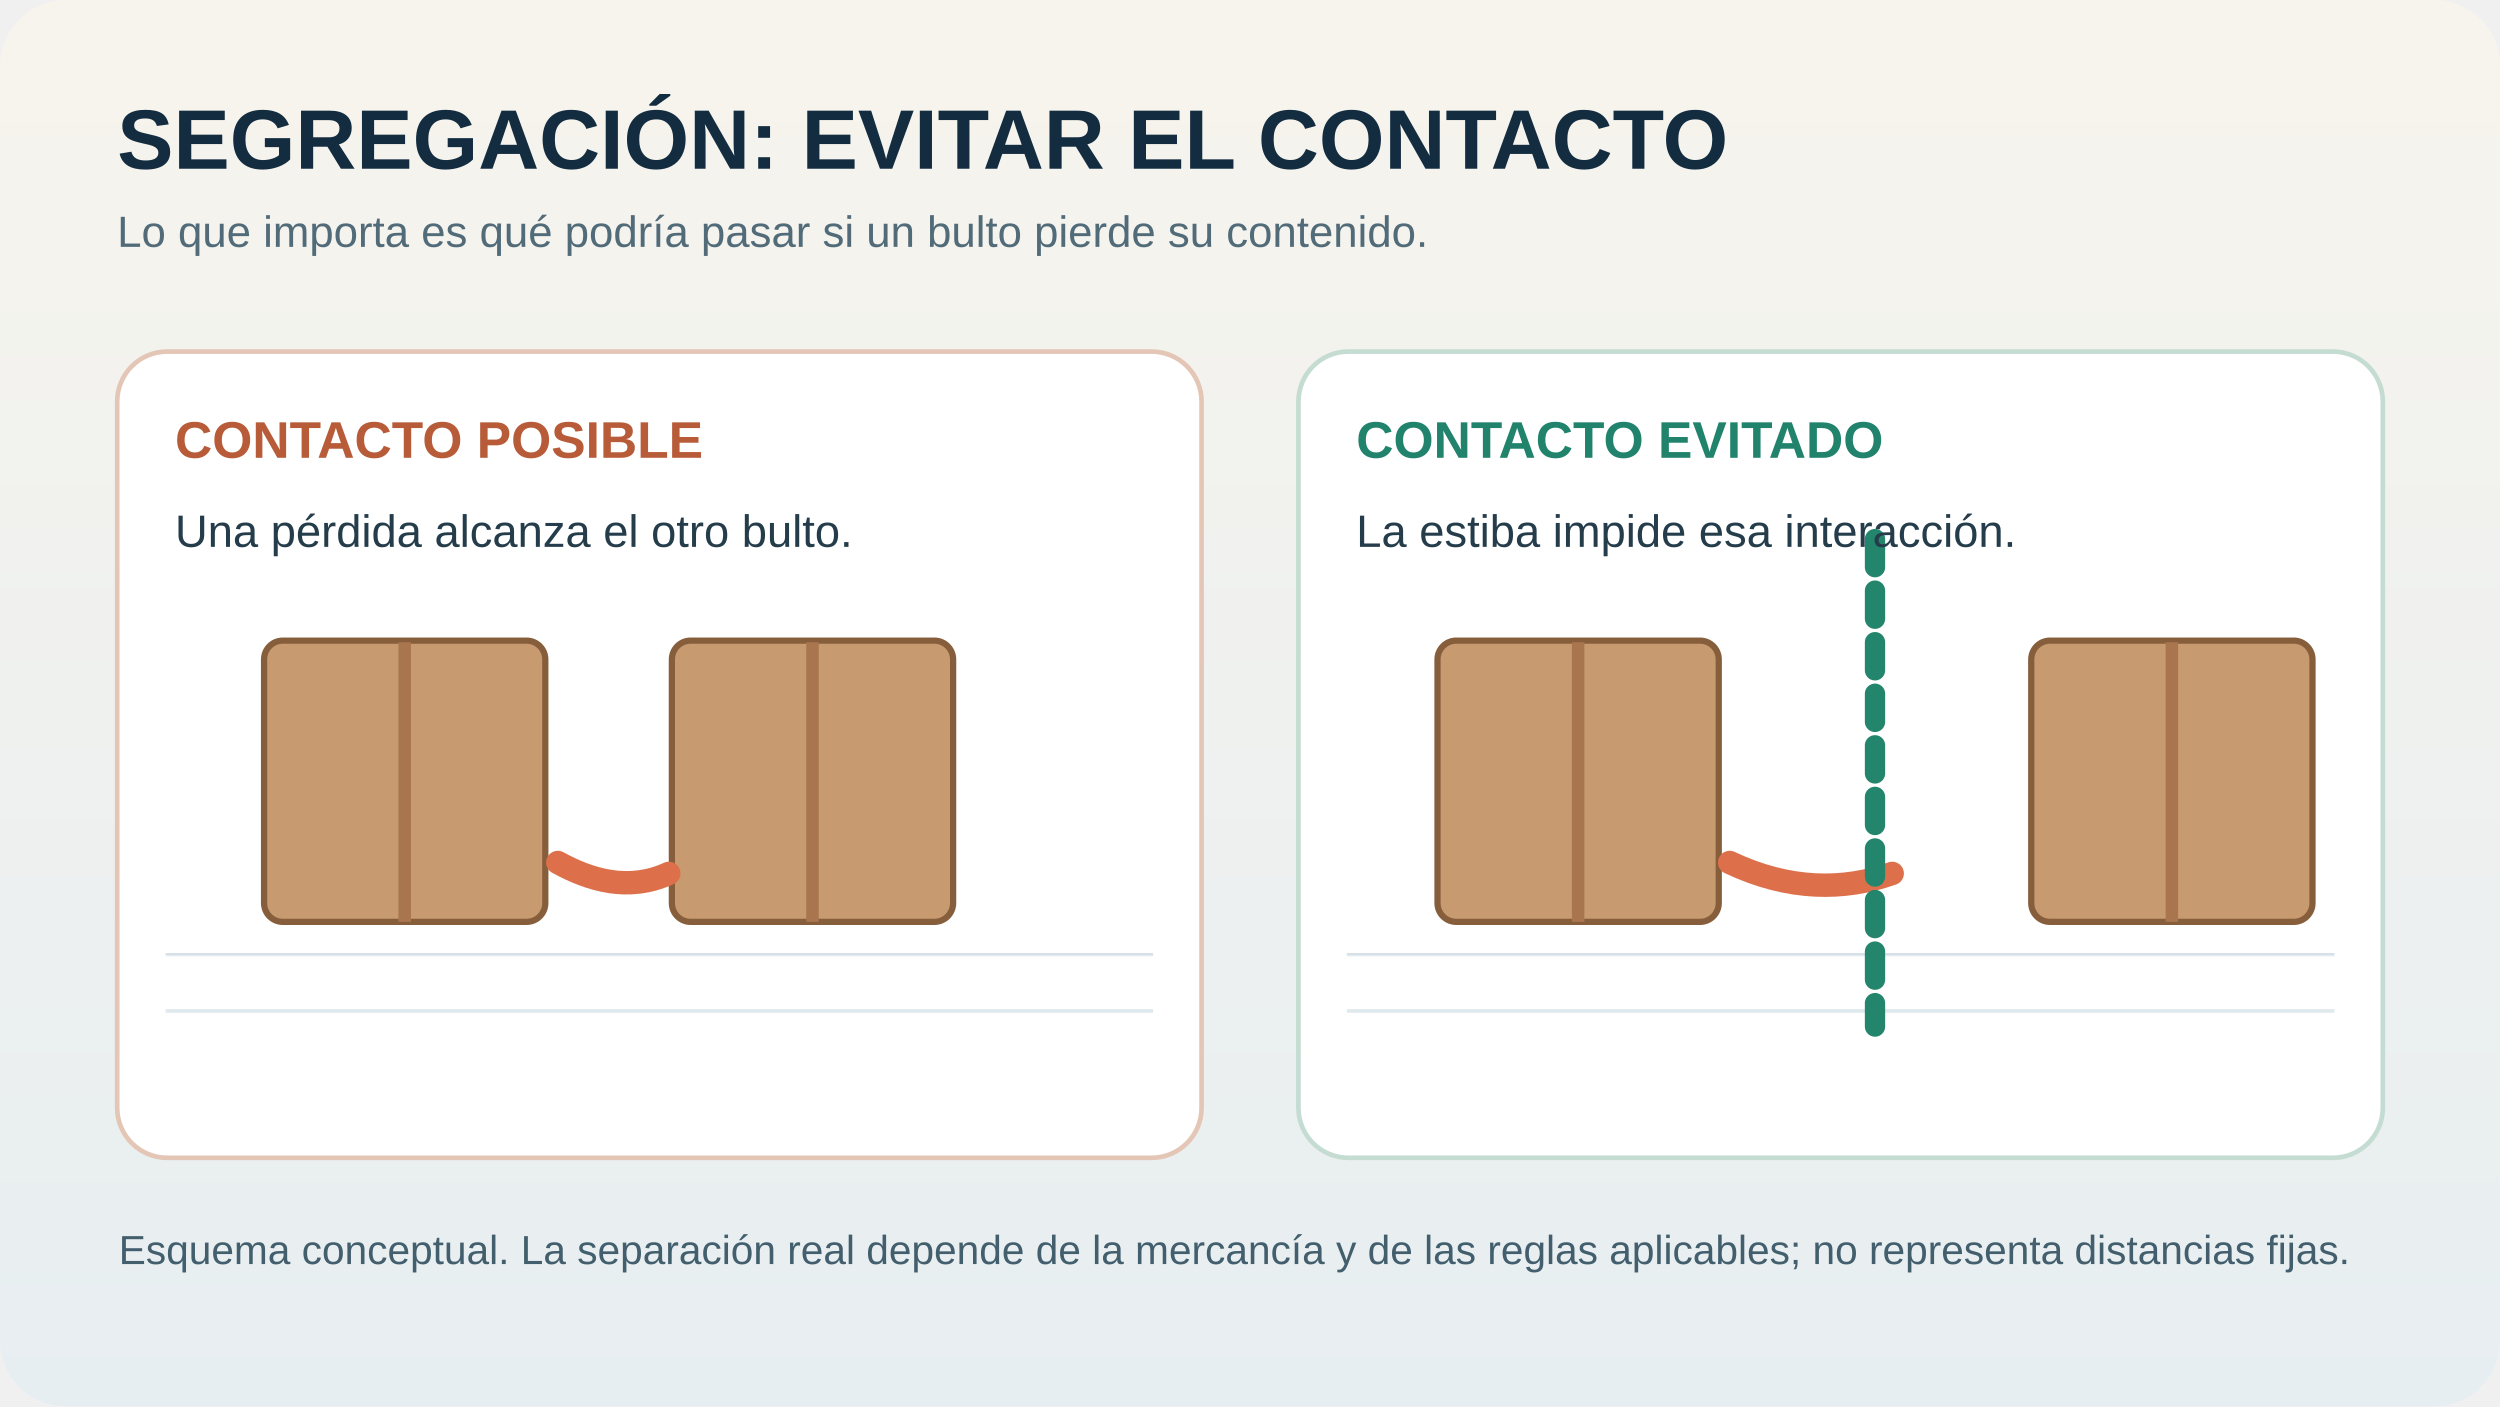
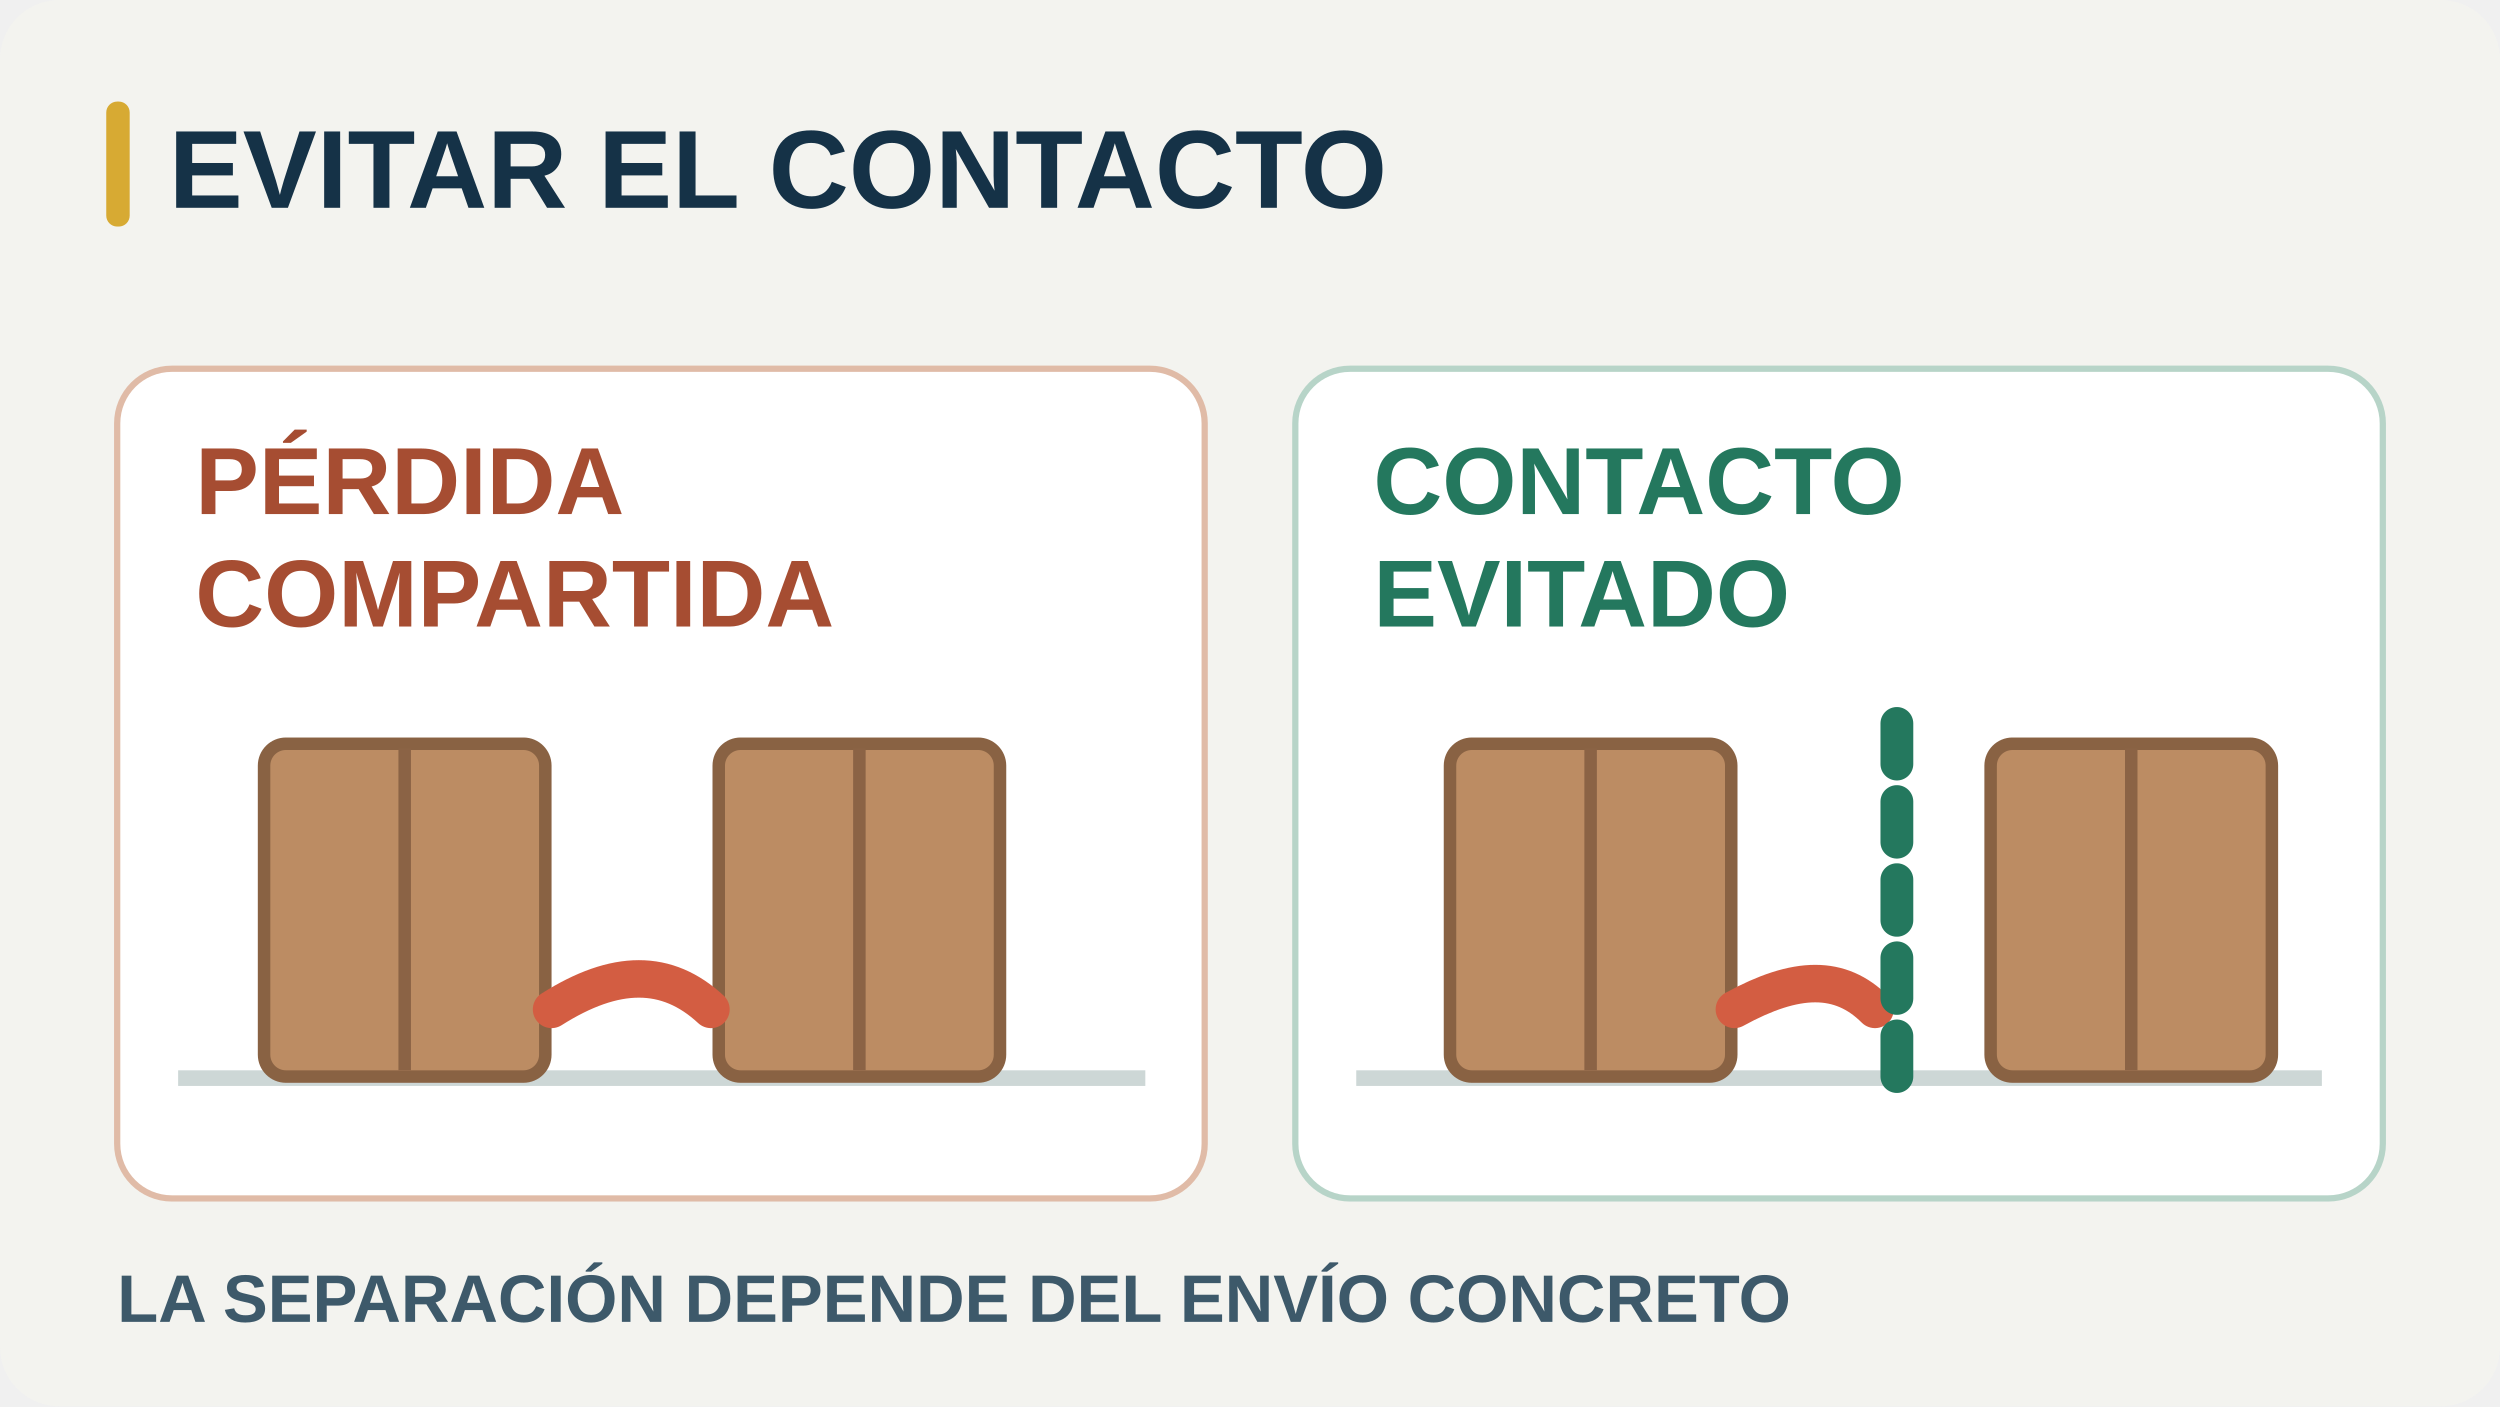
<svg xmlns="http://www.w3.org/2000/svg" width="1600" height="900" viewBox="0 0 1600 900" role="img" aria-labelledby="title desc">
-   <defs>
-     <linearGradient id="paper" x2="0" y2="1">
-       <stop stop-color="#f7f4ed" />
-       <stop offset="1" stop-color="#e7eef1" />
-     </linearGradient>
-     <pattern id="floor" width="36" height="36" patternUnits="userSpaceOnUse">
-       <path d="M 0 35 H 36" stroke="#d2dce1" stroke-width="2" />
-     </pattern>
-   </defs>
-   <rect width="1600" height="900" rx="42" fill="url(#paper)" />
-   <text x="75" y="108" fill="#132c40" font-family="Arial, sans-serif" font-size="54" font-weight="700">SEGREGACIÓN: EVITAR EL CONTACTO</text>
-   <text x="75" y="158" fill="#526b79" font-family="Arial, sans-serif" font-size="28">Lo que importa es qué podría pasar si un bulto pierde su contenido.</text>
-   <rect x="75" y="225" width="694" height="516" rx="32" fill="#fff" stroke="#e4c6b6" stroke-width="3" />
-   <rect x="831" y="225" width="694" height="516" rx="32" fill="#fff" stroke="#c5dcd2" stroke-width="3" />
-   <rect x="106" y="591" width="632" height="90" fill="url(#floor)" />
-   <rect x="862" y="591" width="632" height="90" fill="url(#floor)" />
-   <g font-family="Arial, sans-serif" font-weight="700">
-     <text x="112" y="293" fill="#b75b38" font-size="33">CONTACTO POSIBLE</text>
-     <text x="868" y="293" fill="#21836c" font-size="33">CONTACTO EVITADO</text>
+   <rect width="1600" height="900" rx="38" fill="#f3f3ef" />
+   <rect x="68" y="65" width="15" height="80" rx="7" fill="#d7aa33" />
+   <text x="108" y="133" font-family="Arial,sans-serif" font-size="71" font-weight="700" fill="#153247">EVITAR EL CONTACTO</text>
+   <rect x="75" y="236" width="696" height="531" rx="35" fill="#fff" stroke="#e0bba7" stroke-width="4" />
+   <rect x="829" y="236" width="696" height="531" rx="35" fill="#fff" stroke="#b7d4c8" stroke-width="4" />
+   <g font-family="Arial,sans-serif" font-size="61" font-weight="700">
+     <text x="125" y="329" fill="#a64d32">PÉRDIDA</text>
+     <text x="125" y="401" fill="#a64d32">COMPARTIDA</text>
+     <text x="879" y="329" fill="#24785e">CONTACTO</text>
+     <text x="879" y="401" fill="#24785e">EVITADO</text>
  </g>
-   <g fill="#c89a6f" stroke="#875e3c" stroke-width="4">
-     <rect x="169" y="410" width="180" height="180" rx="12" />
-     <rect x="430" y="410" width="180" height="180" rx="12" />
-     <rect x="920" y="410" width="180" height="180" rx="12" />
-     <rect x="1300" y="410" width="180" height="180" rx="12" />
+   <path d="M114 690 H733 M868 690 H1486" stroke="#cdd7d6" stroke-width="10" />
+   <g fill="#bc8c63" stroke="#896243" stroke-width="8">
+     <rect x="169" y="476" width="180" height="213" rx="14" />
+     <rect x="460" y="476" width="180" height="213" rx="14" />
+     <rect x="928" y="476" width="180" height="213" rx="14" />
+     <rect x="1274" y="476" width="180" height="213" rx="14" />
  </g>
-   <g fill="#a8754e">
-     <path d="M 259 411 V 590" stroke="#a8754e" stroke-width="8" />
-     <path d="M 520 411 V 590" stroke="#a8754e" stroke-width="8" />
-     <path d="M 1010 411 V 590" stroke="#a8754e" stroke-width="8" />
-     <path d="M 1390 411 V 590" stroke="#a8754e" stroke-width="8" />
+   <g stroke="#8b6345" stroke-width="8">
+     <path d="M259 479 V685 M550 479 V685 M1018 479 V685 M1364 479 V685" />
  </g>
-   <path d="M 357 552 C 377 563 402 571 428 559" fill="none" stroke="#dd704b" stroke-width="15" stroke-linecap="round" />
-   <path d="M 1107 552 C 1145 570 1180 570 1211 559" fill="none" stroke="#dd704b" stroke-width="15" stroke-linecap="round" />
-   <path d="M 1200 345 V 657" stroke="#24856d" stroke-width="13" stroke-linecap="round" stroke-dasharray="18 15" />
-   <g font-family="Arial, sans-serif" font-size="29" fill="#253d4b">
-     <text x="112" y="350">Una pérdida alcanza el otro bulto.</text>
-     <text x="868" y="350">La estiba impide esa interacción.</text>
-   </g>
-   <text x="76" y="809" fill="#435f6e" font-family="Arial, sans-serif" font-size="26">Esquema conceptual. La separación real depende de la mercancía y de las reglas aplicables; no representa distancias fijas.</text>
+   <path d="M353 646 C394 620 427 620 455 646" fill="none" stroke="#d35d42" stroke-width="24" stroke-linecap="round" />
+   <path d="M1110 646 C1150 624 1178 624 1200 646" fill="none" stroke="#d35d42" stroke-width="24" stroke-linecap="round" />
+   <path d="M1214 463 V705" stroke="#24785e" stroke-width="21" stroke-linecap="round" stroke-dasharray="26 24" />
+   <text x="75" y="846" font-family="Arial,sans-serif" font-size="43" font-weight="700" fill="#3d596a">LA SEPARACIÓN DEPENDE DEL ENVÍO CONCRETO</text>
</svg>
